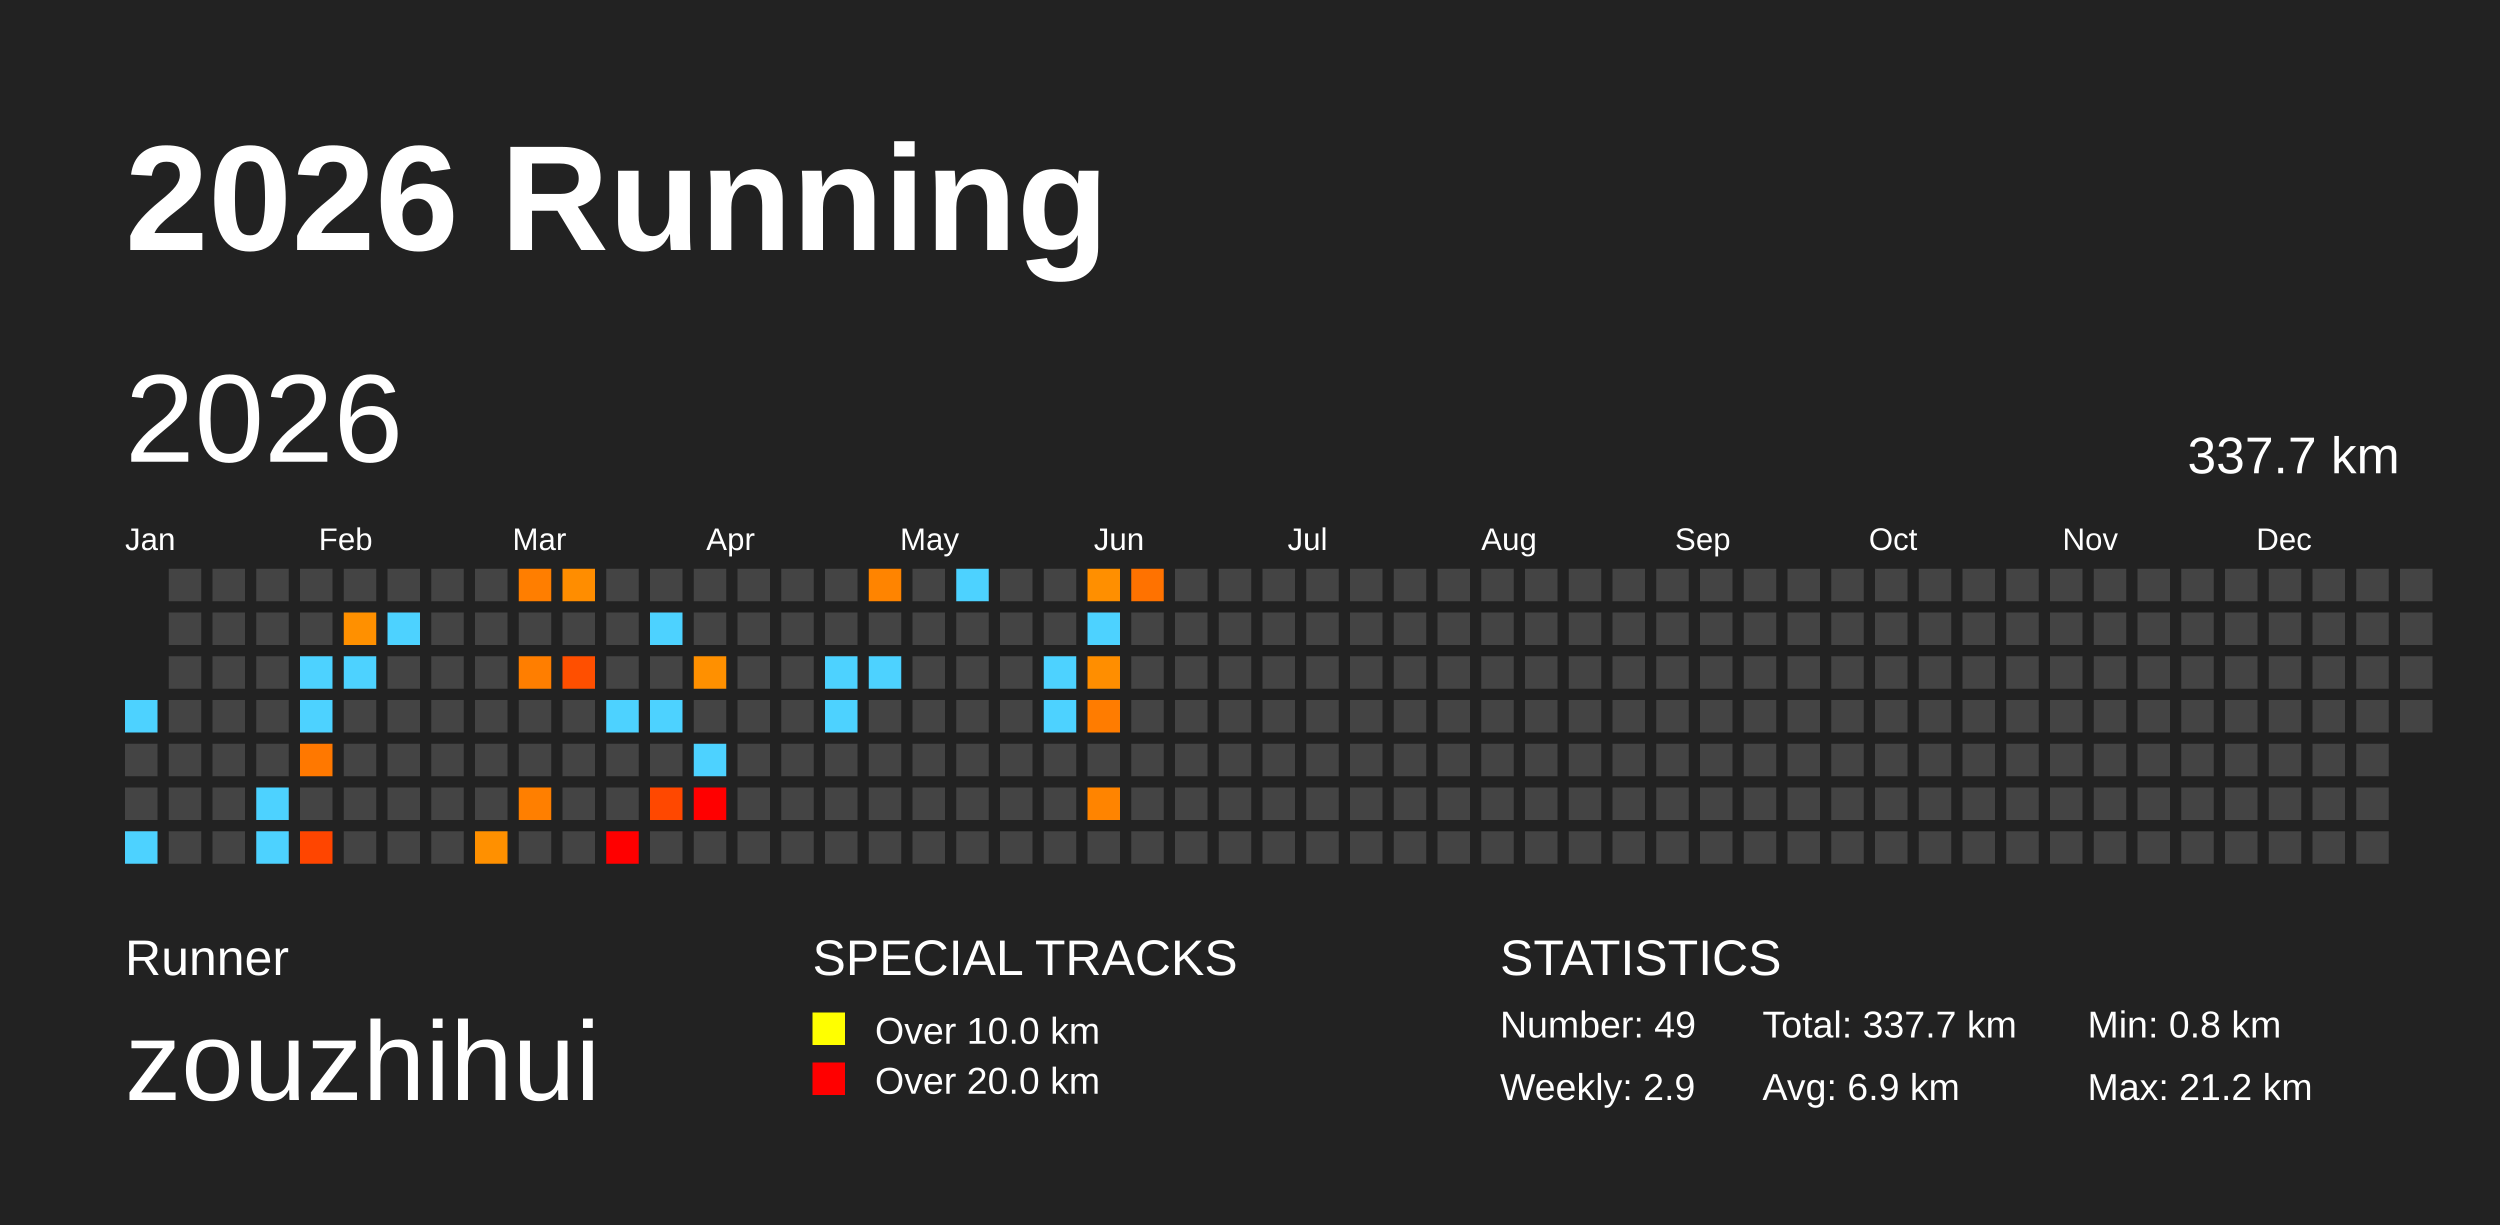
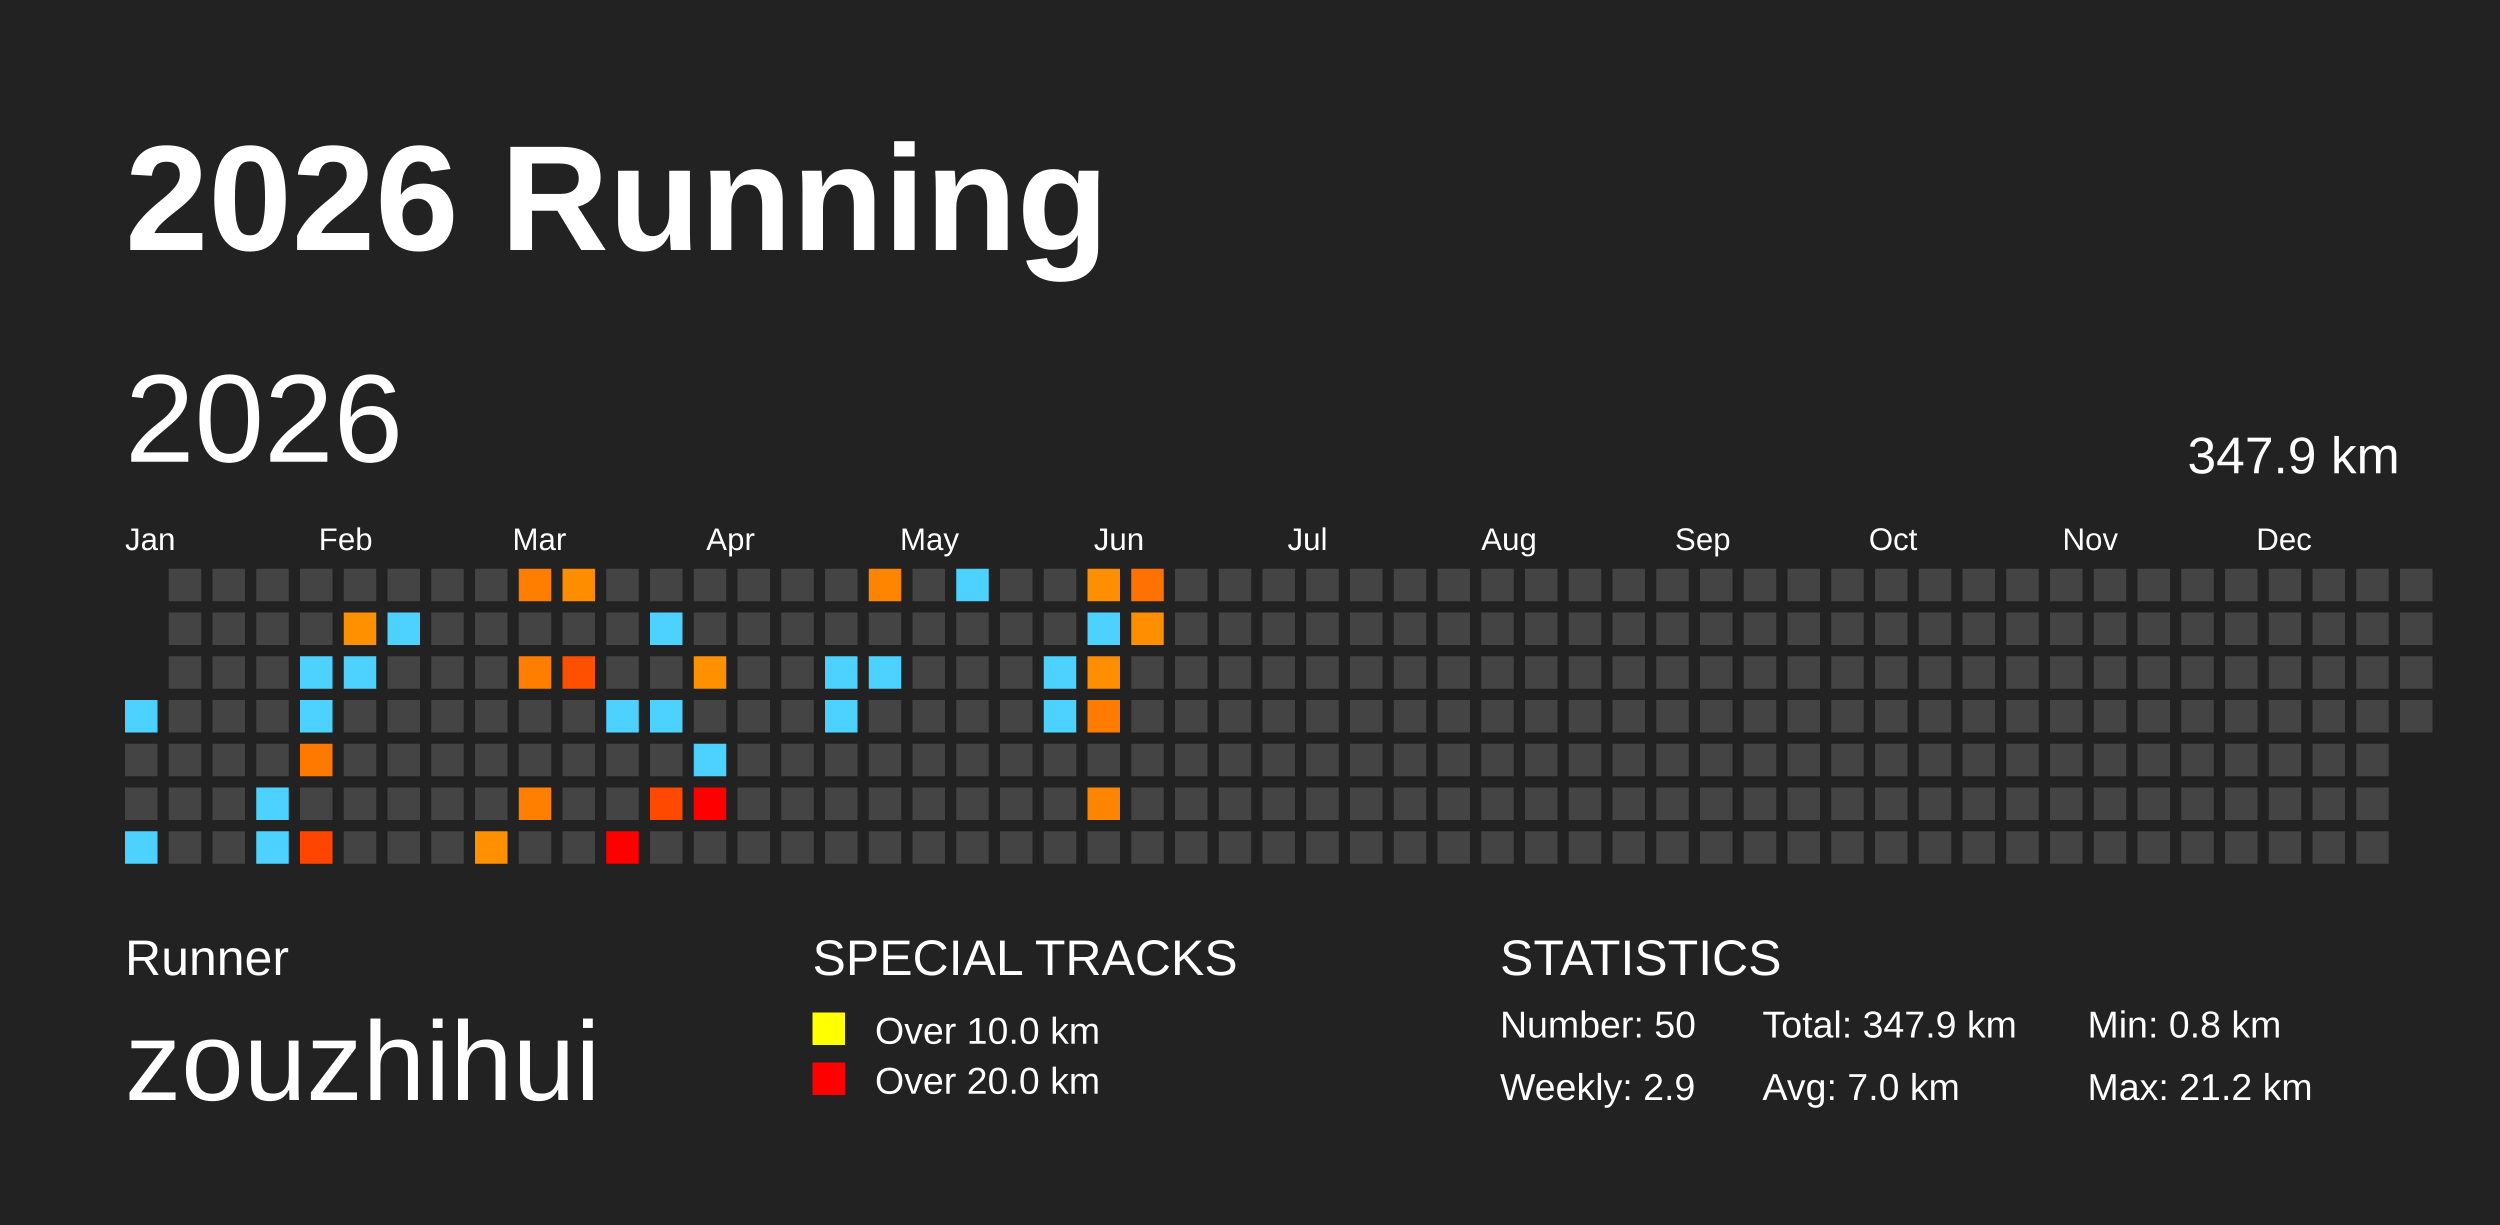
<svg xmlns="http://www.w3.org/2000/svg" baseProfile="full" height="98mm" version="1.1" viewBox="0,0,200,98" width="200mm">
  <defs />
  <rect fill="#222222" height="98" width="200" x="0" y="0" />
  <text fill="#FFFFFF" style="font-size:12px; font-family:Arial; font-weight:bold;" x="10" y="20">2026 Running</text>
  <text fill="#FFFFFF" style="font-size:4px; font-family:Arial" x="10" y="78">Runner</text>
  <text fill="#FFFFFF" style="font-size:9px; font-family:Arial" x="10" y="88">zouzhihui</text>
  <text fill="#FFFFFF" style="font-size:4px; font-family:Arial" x="65" y="78">SPECIAL TRACKS</text>
  <rect fill="yellow" height="2.6" width="2.6" x="65" y="81" />
  <text fill="#FFFFFF" style="font-size:3px; font-family:Arial" x="70" y="83.5">Over 10.0 km</text>
  <rect fill="red" height="2.6" width="2.6" x="65" y="85" />
  <text fill="#FFFFFF" style="font-size:3px; font-family:Arial" x="70" y="87.5">Over 20.0 km</text>
  <text fill="#FFFFFF" style="font-size:4px; font-family:Arial" x="120" y="78">STATISTICS</text>
-   <text fill="#FFFFFF" style="font-size:3px; font-family:Arial" x="120" y="83">Number: 49</text>
+   <text fill="#FFFFFF" style="font-size:3px; font-family:Arial" x="120" y="83">Number: 50</text>
  <text fill="#FFFFFF" style="font-size:3px; font-family:Arial" x="120" y="88">Weekly: 2.9</text>
-   <text fill="#FFFFFF" style="font-size:3px; font-family:Arial" x="141" y="83">Total: 337.7 km</text>
-   <text fill="#FFFFFF" style="font-size:3px; font-family:Arial" x="141" y="88">Avg: 6.9 km</text>
+   <text fill="#FFFFFF" style="font-size:3px; font-family:Arial" x="141" y="83">Total: 347.9 km</text>
+   <text fill="#FFFFFF" style="font-size:3px; font-family:Arial" x="141" y="88">Avg: 7.0 km</text>
  <text fill="#FFFFFF" style="font-size:3px; font-family:Arial" x="167" y="83">Min: 0.8 km</text>
  <text fill="#FFFFFF" style="font-size:3px; font-family:Arial" x="167" y="88">Max: 21.2 km</text>
  <text dominant-baseline="hanging" fill="#FFFFFF" style="font-size:10.0px; font-family:Arial;" x="10" y="30">2026</text>
-   <text dominant-baseline="hanging" fill="#FFFFFF" style="font-size:4.125px; font-family:Arial;" x="175" y="35">337.7 km</text>
+   <text dominant-baseline="hanging" fill="#FFFFFF" style="font-size:4.125px; font-family:Arial;" x="175" y="35">347.9 km</text>
  <text fill="#FFFFFF" style="font-size:2.5px; font-family:Arial" x="10.0" y="44">Jan</text>
  <text fill="#FFFFFF" style="font-size:2.5px; font-family:Arial" x="25.5" y="44">Feb</text>
  <text fill="#FFFFFF" style="font-size:2.5px; font-family:Arial" x="41.0" y="44">Mar</text>
  <text fill="#FFFFFF" style="font-size:2.5px; font-family:Arial" x="56.5" y="44">Apr</text>
  <text fill="#FFFFFF" style="font-size:2.5px; font-family:Arial" x="72.0" y="44">May</text>
  <text fill="#FFFFFF" style="font-size:2.5px; font-family:Arial" x="87.5" y="44">Jun</text>
  <text fill="#FFFFFF" style="font-size:2.5px; font-family:Arial" x="103.0" y="44">Jul</text>
  <text fill="#FFFFFF" style="font-size:2.5px; font-family:Arial" x="118.5" y="44">Aug</text>
  <text fill="#FFFFFF" style="font-size:2.5px; font-family:Arial" x="134.0" y="44">Sep</text>
  <text fill="#FFFFFF" style="font-size:2.5px; font-family:Arial" x="149.5" y="44">Oct</text>
  <text fill="#FFFFFF" style="font-size:2.5px; font-family:Arial" x="165.0" y="44">Nov</text>
  <text fill="#FFFFFF" style="font-size:2.5px; font-family:Arial" x="180.5" y="44">Dec</text>
  <rect fill="#4dd2ff" height="2.6" width="2.6" x="10.0" y="56.0" />
  <rect fill="#444444" height="2.6" width="2.6" x="10.0" y="59.5" />
  <rect fill="#444444" height="2.6" width="2.6" x="10.0" y="63.0" />
  <rect fill="#4dd2ff" height="2.6" width="2.6" x="10.0" y="66.5" />
  <rect fill="#444444" height="2.6" width="2.6" x="13.5" y="45.5" />
  <rect fill="#444444" height="2.6" width="2.6" x="13.5" y="49.0" />
  <rect fill="#444444" height="2.6" width="2.6" x="13.5" y="52.5" />
  <rect fill="#444444" height="2.6" width="2.6" x="13.5" y="56.0" />
  <rect fill="#444444" height="2.6" width="2.6" x="13.5" y="59.5" />
  <rect fill="#444444" height="2.6" width="2.6" x="13.5" y="63.0" />
  <rect fill="#444444" height="2.6" width="2.6" x="13.5" y="66.5" />
  <rect fill="#444444" height="2.6" width="2.6" x="17.0" y="45.5" />
  <rect fill="#444444" height="2.6" width="2.6" x="17.0" y="49.0" />
  <rect fill="#444444" height="2.6" width="2.6" x="17.0" y="52.5" />
  <rect fill="#444444" height="2.6" width="2.6" x="17.0" y="56.0" />
  <rect fill="#444444" height="2.6" width="2.6" x="17.0" y="59.5" />
  <rect fill="#444444" height="2.6" width="2.6" x="17.0" y="63.0" />
  <rect fill="#444444" height="2.6" width="2.6" x="17.0" y="66.5" />
  <rect fill="#444444" height="2.6" width="2.6" x="20.5" y="45.5" />
  <rect fill="#444444" height="2.6" width="2.6" x="20.5" y="49.0" />
  <rect fill="#444444" height="2.6" width="2.6" x="20.5" y="52.5" />
  <rect fill="#444444" height="2.6" width="2.6" x="20.5" y="56.0" />
  <rect fill="#444444" height="2.6" width="2.6" x="20.5" y="59.5" />
  <rect fill="#4dd2ff" height="2.6" width="2.6" x="20.5" y="63.0" />
  <rect fill="#4dd2ff" height="2.6" width="2.6" x="20.5" y="66.5" />
  <rect fill="#444444" height="2.6" width="2.6" x="24.0" y="45.5" />
  <rect fill="#444444" height="2.6" width="2.6" x="24.0" y="49.0" />
  <rect fill="#4dd2ff" height="2.6" width="2.6" x="24.0" y="52.5" />
  <rect fill="#4dd2ff" height="2.6" width="2.6" x="24.0" y="56.0" />
  <rect fill="#ff7800" height="2.6" width="2.6" x="24.0" y="59.5" />
  <rect fill="#444444" height="2.6" width="2.6" x="24.0" y="63.0" />
  <rect fill="#ff4500" height="2.6" width="2.6" x="24.0" y="66.5" />
  <rect fill="#444444" height="2.6" width="2.6" x="27.5" y="45.5" />
  <rect fill="#ff9000" height="2.6" width="2.6" x="27.5" y="49.0" />
  <rect fill="#4dd2ff" height="2.6" width="2.6" x="27.5" y="52.5" />
  <rect fill="#444444" height="2.6" width="2.6" x="27.5" y="56.0" />
  <rect fill="#444444" height="2.6" width="2.6" x="27.5" y="59.5" />
  <rect fill="#444444" height="2.6" width="2.6" x="27.5" y="63.0" />
  <rect fill="#444444" height="2.6" width="2.6" x="27.5" y="66.5" />
  <rect fill="#444444" height="2.6" width="2.6" x="31.0" y="45.5" />
  <rect fill="#4dd2ff" height="2.6" width="2.6" x="31.0" y="49.0" />
  <rect fill="#444444" height="2.6" width="2.6" x="31.0" y="52.5" />
  <rect fill="#444444" height="2.6" width="2.6" x="31.0" y="56.0" />
  <rect fill="#444444" height="2.6" width="2.6" x="31.0" y="59.5" />
  <rect fill="#444444" height="2.6" width="2.6" x="31.0" y="63.0" />
  <rect fill="#444444" height="2.6" width="2.6" x="31.0" y="66.5" />
  <rect fill="#444444" height="2.6" width="2.6" x="34.5" y="45.5" />
  <rect fill="#444444" height="2.6" width="2.6" x="34.5" y="49.0" />
  <rect fill="#444444" height="2.6" width="2.6" x="34.5" y="52.5" />
  <rect fill="#444444" height="2.6" width="2.6" x="34.5" y="56.0" />
  <rect fill="#444444" height="2.6" width="2.6" x="34.5" y="59.5" />
  <rect fill="#444444" height="2.6" width="2.6" x="34.5" y="63.0" />
  <rect fill="#444444" height="2.6" width="2.6" x="34.5" y="66.5" />
  <rect fill="#444444" height="2.6" width="2.6" x="38.0" y="45.5" />
  <rect fill="#444444" height="2.6" width="2.6" x="38.0" y="49.0" />
  <rect fill="#444444" height="2.6" width="2.6" x="38.0" y="52.5" />
  <rect fill="#444444" height="2.6" width="2.6" x="38.0" y="56.0" />
  <rect fill="#444444" height="2.6" width="2.6" x="38.0" y="59.5" />
  <rect fill="#444444" height="2.6" width="2.6" x="38.0" y="63.0" />
  <rect fill="#ff9000" height="2.6" width="2.6" x="38.0" y="66.5" />
  <rect fill="#ff7e00" height="2.6" width="2.6" x="41.5" y="45.5" />
  <rect fill="#444444" height="2.6" width="2.6" x="41.5" y="49.0" />
  <rect fill="#ff7e00" height="2.6" width="2.6" x="41.5" y="52.5" />
  <rect fill="#444444" height="2.6" width="2.6" x="41.5" y="56.0" />
  <rect fill="#444444" height="2.6" width="2.6" x="41.5" y="59.5" />
  <rect fill="#ff7f00" height="2.6" width="2.6" x="41.5" y="63.0" />
  <rect fill="#444444" height="2.6" width="2.6" x="41.5" y="66.5" />
  <rect fill="#ff8d00" height="2.6" width="2.6" x="45.0" y="45.5" />
  <rect fill="#444444" height="2.6" width="2.6" x="45.0" y="49.0" />
  <rect fill="#ff4f00" height="2.6" width="2.6" x="45.0" y="52.5" />
  <rect fill="#444444" height="2.6" width="2.6" x="45.0" y="56.0" />
  <rect fill="#444444" height="2.6" width="2.6" x="45.0" y="59.5" />
  <rect fill="#444444" height="2.6" width="2.6" x="45.0" y="63.0" />
  <rect fill="#444444" height="2.6" width="2.6" x="45.0" y="66.5" />
  <rect fill="#444444" height="2.6" width="2.6" x="48.5" y="45.5" />
  <rect fill="#444444" height="2.6" width="2.6" x="48.5" y="49.0" />
  <rect fill="#444444" height="2.6" width="2.6" x="48.5" y="52.5" />
  <rect fill="#4dd2ff" height="2.6" width="2.6" x="48.5" y="56.0" />
  <rect fill="#444444" height="2.6" width="2.6" x="48.5" y="59.5" />
  <rect fill="#444444" height="2.6" width="2.6" x="48.5" y="63.0" />
  <rect fill="red" height="2.6" width="2.6" x="48.5" y="66.5" />
  <rect fill="#444444" height="2.6" width="2.6" x="52.0" y="45.5" />
  <rect fill="#4dd2ff" height="2.6" width="2.6" x="52.0" y="49.0" />
  <rect fill="#444444" height="2.6" width="2.6" x="52.0" y="52.5" />
  <rect fill="#4dd2ff" height="2.6" width="2.6" x="52.0" y="56.0" />
  <rect fill="#444444" height="2.6" width="2.6" x="52.0" y="59.5" />
  <rect fill="#ff4800" height="2.6" width="2.6" x="52.0" y="63.0" />
  <rect fill="#444444" height="2.6" width="2.6" x="52.0" y="66.5" />
  <rect fill="#444444" height="2.6" width="2.6" x="55.5" y="45.5" />
  <rect fill="#444444" height="2.6" width="2.6" x="55.5" y="49.0" />
  <rect fill="#ff9000" height="2.6" width="2.6" x="55.5" y="52.5" />
  <rect fill="#444444" height="2.6" width="2.6" x="55.5" y="56.0" />
  <rect fill="#4dd2ff" height="2.6" width="2.6" x="55.5" y="59.5" />
  <rect fill="red" height="2.6" width="2.6" x="55.5" y="63.0" />
  <rect fill="#444444" height="2.6" width="2.6" x="55.5" y="66.5" />
  <rect fill="#444444" height="2.6" width="2.6" x="59.0" y="45.5" />
  <rect fill="#444444" height="2.6" width="2.6" x="59.0" y="49.0" />
  <rect fill="#444444" height="2.6" width="2.6" x="59.0" y="52.5" />
  <rect fill="#444444" height="2.6" width="2.6" x="59.0" y="56.0" />
  <rect fill="#444444" height="2.6" width="2.6" x="59.0" y="59.5" />
  <rect fill="#444444" height="2.6" width="2.6" x="59.0" y="63.0" />
  <rect fill="#444444" height="2.6" width="2.6" x="59.0" y="66.5" />
  <rect fill="#444444" height="2.6" width="2.6" x="62.5" y="45.5" />
  <rect fill="#444444" height="2.6" width="2.6" x="62.5" y="49.0" />
  <rect fill="#444444" height="2.6" width="2.6" x="62.5" y="52.5" />
  <rect fill="#444444" height="2.6" width="2.6" x="62.5" y="56.0" />
  <rect fill="#444444" height="2.6" width="2.6" x="62.5" y="59.5" />
  <rect fill="#444444" height="2.6" width="2.6" x="62.5" y="63.0" />
  <rect fill="#444444" height="2.6" width="2.6" x="62.5" y="66.5" />
  <rect fill="#444444" height="2.6" width="2.6" x="66.0" y="45.5" />
  <rect fill="#444444" height="2.6" width="2.6" x="66.0" y="49.0" />
  <rect fill="#4dd2ff" height="2.6" width="2.6" x="66.0" y="52.5" />
  <rect fill="#4dd2ff" height="2.6" width="2.6" x="66.0" y="56.0" />
  <rect fill="#444444" height="2.6" width="2.6" x="66.0" y="59.5" />
  <rect fill="#444444" height="2.6" width="2.6" x="66.0" y="63.0" />
  <rect fill="#444444" height="2.6" width="2.6" x="66.0" y="66.5" />
  <rect fill="#ff8400" height="2.6" width="2.6" x="69.5" y="45.5" />
  <rect fill="#444444" height="2.6" width="2.6" x="69.5" y="49.0" />
  <rect fill="#4dd2ff" height="2.6" width="2.6" x="69.5" y="52.5" />
  <rect fill="#444444" height="2.6" width="2.6" x="69.5" y="56.0" />
  <rect fill="#444444" height="2.6" width="2.6" x="69.5" y="59.5" />
  <rect fill="#444444" height="2.6" width="2.6" x="69.5" y="63.0" />
  <rect fill="#444444" height="2.6" width="2.6" x="69.5" y="66.5" />
  <rect fill="#444444" height="2.6" width="2.6" x="73.0" y="45.5" />
  <rect fill="#444444" height="2.6" width="2.6" x="73.0" y="49.0" />
  <rect fill="#444444" height="2.6" width="2.6" x="73.0" y="52.5" />
  <rect fill="#444444" height="2.6" width="2.6" x="73.0" y="56.0" />
  <rect fill="#444444" height="2.6" width="2.6" x="73.0" y="59.5" />
  <rect fill="#444444" height="2.6" width="2.6" x="73.0" y="63.0" />
  <rect fill="#444444" height="2.6" width="2.6" x="73.0" y="66.5" />
  <rect fill="#4dd2ff" height="2.6" width="2.6" x="76.5" y="45.5" />
  <rect fill="#444444" height="2.6" width="2.6" x="76.5" y="49.0" />
  <rect fill="#444444" height="2.6" width="2.6" x="76.5" y="52.5" />
  <rect fill="#444444" height="2.6" width="2.6" x="76.5" y="56.0" />
  <rect fill="#444444" height="2.6" width="2.6" x="76.5" y="59.5" />
  <rect fill="#444444" height="2.6" width="2.6" x="76.5" y="63.0" />
  <rect fill="#444444" height="2.6" width="2.6" x="76.5" y="66.5" />
  <rect fill="#444444" height="2.6" width="2.6" x="80.0" y="45.5" />
  <rect fill="#444444" height="2.6" width="2.6" x="80.0" y="49.0" />
  <rect fill="#444444" height="2.6" width="2.6" x="80.0" y="52.5" />
  <rect fill="#444444" height="2.6" width="2.6" x="80.0" y="56.0" />
  <rect fill="#444444" height="2.6" width="2.6" x="80.0" y="59.5" />
  <rect fill="#444444" height="2.6" width="2.6" x="80.0" y="63.0" />
  <rect fill="#444444" height="2.6" width="2.6" x="80.0" y="66.5" />
  <rect fill="#444444" height="2.6" width="2.6" x="83.5" y="45.5" />
  <rect fill="#444444" height="2.6" width="2.6" x="83.5" y="49.0" />
  <rect fill="#4dd2ff" height="2.6" width="2.6" x="83.5" y="52.5" />
  <rect fill="#4dd2ff" height="2.6" width="2.6" x="83.5" y="56.0" />
  <rect fill="#444444" height="2.6" width="2.6" x="83.5" y="59.5" />
  <rect fill="#444444" height="2.6" width="2.6" x="83.5" y="63.0" />
  <rect fill="#444444" height="2.6" width="2.6" x="83.5" y="66.5" />
  <rect fill="#ff8f00" height="2.6" width="2.6" x="87.0" y="45.5" />
  <rect fill="#4dd2ff" height="2.6" width="2.6" x="87.0" y="49.0" />
  <rect fill="#ff8e00" height="2.6" width="2.6" x="87.0" y="52.5" />
  <rect fill="#ff7c00" height="2.6" width="2.6" x="87.0" y="56.0" />
  <rect fill="#444444" height="2.6" width="2.6" x="87.0" y="59.5" />
  <rect fill="#ff8400" height="2.6" width="2.6" x="87.0" y="63.0" />
  <rect fill="#444444" height="2.6" width="2.6" x="87.0" y="66.5" />
  <rect fill="#ff7200" height="2.6" width="2.6" x="90.5" y="45.5" />
-   <rect fill="#444444" height="2.6" width="2.6" x="90.5" y="49.0" />
+   <rect fill="#ff8e00" height="2.6" width="2.6" x="90.5" y="49.0" />
  <rect fill="#444444" height="2.6" width="2.6" x="90.5" y="52.5" />
  <rect fill="#444444" height="2.6" width="2.6" x="90.5" y="56.0" />
  <rect fill="#444444" height="2.6" width="2.6" x="90.5" y="59.5" />
  <rect fill="#444444" height="2.6" width="2.6" x="90.5" y="63.0" />
  <rect fill="#444444" height="2.6" width="2.6" x="90.5" y="66.5" />
  <rect fill="#444444" height="2.6" width="2.6" x="94.0" y="45.5" />
  <rect fill="#444444" height="2.6" width="2.6" x="94.0" y="49.0" />
  <rect fill="#444444" height="2.6" width="2.6" x="94.0" y="52.5" />
  <rect fill="#444444" height="2.6" width="2.6" x="94.0" y="56.0" />
  <rect fill="#444444" height="2.6" width="2.6" x="94.0" y="59.5" />
  <rect fill="#444444" height="2.6" width="2.6" x="94.0" y="63.0" />
  <rect fill="#444444" height="2.6" width="2.6" x="94.0" y="66.5" />
  <rect fill="#444444" height="2.6" width="2.6" x="97.5" y="45.5" />
  <rect fill="#444444" height="2.6" width="2.6" x="97.5" y="49.0" />
  <rect fill="#444444" height="2.6" width="2.6" x="97.5" y="52.5" />
  <rect fill="#444444" height="2.6" width="2.6" x="97.5" y="56.0" />
  <rect fill="#444444" height="2.6" width="2.6" x="97.5" y="59.5" />
  <rect fill="#444444" height="2.6" width="2.6" x="97.5" y="63.0" />
  <rect fill="#444444" height="2.6" width="2.6" x="97.5" y="66.5" />
  <rect fill="#444444" height="2.6" width="2.6" x="101.0" y="45.5" />
  <rect fill="#444444" height="2.6" width="2.6" x="101.0" y="49.0" />
  <rect fill="#444444" height="2.6" width="2.6" x="101.0" y="52.5" />
  <rect fill="#444444" height="2.6" width="2.6" x="101.0" y="56.0" />
  <rect fill="#444444" height="2.6" width="2.6" x="101.0" y="59.5" />
  <rect fill="#444444" height="2.6" width="2.6" x="101.0" y="63.0" />
  <rect fill="#444444" height="2.6" width="2.6" x="101.0" y="66.5" />
  <rect fill="#444444" height="2.6" width="2.6" x="104.5" y="45.5" />
  <rect fill="#444444" height="2.6" width="2.6" x="104.5" y="49.0" />
  <rect fill="#444444" height="2.6" width="2.6" x="104.5" y="52.5" />
  <rect fill="#444444" height="2.6" width="2.6" x="104.5" y="56.0" />
  <rect fill="#444444" height="2.6" width="2.6" x="104.5" y="59.5" />
  <rect fill="#444444" height="2.6" width="2.6" x="104.5" y="63.0" />
  <rect fill="#444444" height="2.6" width="2.6" x="104.5" y="66.5" />
  <rect fill="#444444" height="2.6" width="2.6" x="108.0" y="45.5" />
  <rect fill="#444444" height="2.6" width="2.6" x="108.0" y="49.0" />
  <rect fill="#444444" height="2.6" width="2.6" x="108.0" y="52.5" />
  <rect fill="#444444" height="2.6" width="2.6" x="108.0" y="56.0" />
  <rect fill="#444444" height="2.6" width="2.6" x="108.0" y="59.5" />
  <rect fill="#444444" height="2.6" width="2.6" x="108.0" y="63.0" />
  <rect fill="#444444" height="2.6" width="2.6" x="108.0" y="66.5" />
  <rect fill="#444444" height="2.6" width="2.6" x="111.5" y="45.5" />
  <rect fill="#444444" height="2.6" width="2.6" x="111.5" y="49.0" />
  <rect fill="#444444" height="2.6" width="2.6" x="111.5" y="52.5" />
  <rect fill="#444444" height="2.6" width="2.6" x="111.5" y="56.0" />
  <rect fill="#444444" height="2.6" width="2.6" x="111.5" y="59.5" />
  <rect fill="#444444" height="2.6" width="2.6" x="111.5" y="63.0" />
  <rect fill="#444444" height="2.6" width="2.6" x="111.5" y="66.5" />
  <rect fill="#444444" height="2.6" width="2.6" x="115.0" y="45.5" />
  <rect fill="#444444" height="2.6" width="2.6" x="115.0" y="49.0" />
  <rect fill="#444444" height="2.6" width="2.6" x="115.0" y="52.5" />
  <rect fill="#444444" height="2.6" width="2.6" x="115.0" y="56.0" />
  <rect fill="#444444" height="2.6" width="2.6" x="115.0" y="59.5" />
  <rect fill="#444444" height="2.6" width="2.6" x="115.0" y="63.0" />
  <rect fill="#444444" height="2.6" width="2.6" x="115.0" y="66.5" />
  <rect fill="#444444" height="2.6" width="2.6" x="118.5" y="45.5" />
  <rect fill="#444444" height="2.6" width="2.6" x="118.5" y="49.0" />
  <rect fill="#444444" height="2.6" width="2.6" x="118.5" y="52.5" />
  <rect fill="#444444" height="2.6" width="2.6" x="118.5" y="56.0" />
  <rect fill="#444444" height="2.6" width="2.6" x="118.5" y="59.5" />
  <rect fill="#444444" height="2.6" width="2.6" x="118.5" y="63.0" />
  <rect fill="#444444" height="2.6" width="2.6" x="118.5" y="66.5" />
  <rect fill="#444444" height="2.6" width="2.6" x="122.0" y="45.5" />
  <rect fill="#444444" height="2.6" width="2.6" x="122.0" y="49.0" />
  <rect fill="#444444" height="2.6" width="2.6" x="122.0" y="52.5" />
  <rect fill="#444444" height="2.6" width="2.6" x="122.0" y="56.0" />
  <rect fill="#444444" height="2.6" width="2.6" x="122.0" y="59.5" />
  <rect fill="#444444" height="2.6" width="2.6" x="122.0" y="63.0" />
  <rect fill="#444444" height="2.6" width="2.6" x="122.0" y="66.5" />
  <rect fill="#444444" height="2.6" width="2.6" x="125.5" y="45.5" />
  <rect fill="#444444" height="2.6" width="2.6" x="125.5" y="49.0" />
  <rect fill="#444444" height="2.6" width="2.6" x="125.5" y="52.5" />
  <rect fill="#444444" height="2.6" width="2.6" x="125.5" y="56.0" />
  <rect fill="#444444" height="2.6" width="2.6" x="125.5" y="59.5" />
  <rect fill="#444444" height="2.6" width="2.6" x="125.5" y="63.0" />
  <rect fill="#444444" height="2.6" width="2.6" x="125.5" y="66.5" />
  <rect fill="#444444" height="2.6" width="2.6" x="129.0" y="45.5" />
  <rect fill="#444444" height="2.6" width="2.6" x="129.0" y="49.0" />
  <rect fill="#444444" height="2.6" width="2.6" x="129.0" y="52.5" />
  <rect fill="#444444" height="2.6" width="2.6" x="129.0" y="56.0" />
  <rect fill="#444444" height="2.6" width="2.6" x="129.0" y="59.5" />
  <rect fill="#444444" height="2.6" width="2.6" x="129.0" y="63.0" />
  <rect fill="#444444" height="2.6" width="2.6" x="129.0" y="66.5" />
  <rect fill="#444444" height="2.6" width="2.6" x="132.5" y="45.5" />
  <rect fill="#444444" height="2.6" width="2.6" x="132.5" y="49.0" />
  <rect fill="#444444" height="2.6" width="2.6" x="132.5" y="52.5" />
  <rect fill="#444444" height="2.6" width="2.6" x="132.5" y="56.0" />
  <rect fill="#444444" height="2.6" width="2.6" x="132.5" y="59.5" />
  <rect fill="#444444" height="2.6" width="2.6" x="132.5" y="63.0" />
  <rect fill="#444444" height="2.6" width="2.6" x="132.5" y="66.5" />
  <rect fill="#444444" height="2.6" width="2.6" x="136.0" y="45.5" />
  <rect fill="#444444" height="2.6" width="2.6" x="136.0" y="49.0" />
  <rect fill="#444444" height="2.6" width="2.6" x="136.0" y="52.5" />
  <rect fill="#444444" height="2.6" width="2.6" x="136.0" y="56.0" />
  <rect fill="#444444" height="2.6" width="2.6" x="136.0" y="59.5" />
  <rect fill="#444444" height="2.6" width="2.6" x="136.0" y="63.0" />
  <rect fill="#444444" height="2.6" width="2.6" x="136.0" y="66.5" />
  <rect fill="#444444" height="2.6" width="2.6" x="139.5" y="45.5" />
  <rect fill="#444444" height="2.6" width="2.6" x="139.5" y="49.0" />
  <rect fill="#444444" height="2.6" width="2.6" x="139.5" y="52.5" />
  <rect fill="#444444" height="2.6" width="2.6" x="139.5" y="56.0" />
  <rect fill="#444444" height="2.6" width="2.6" x="139.5" y="59.5" />
  <rect fill="#444444" height="2.6" width="2.6" x="139.5" y="63.0" />
  <rect fill="#444444" height="2.6" width="2.6" x="139.5" y="66.5" />
  <rect fill="#444444" height="2.6" width="2.6" x="143.0" y="45.5" />
  <rect fill="#444444" height="2.6" width="2.6" x="143.0" y="49.0" />
  <rect fill="#444444" height="2.6" width="2.6" x="143.0" y="52.5" />
  <rect fill="#444444" height="2.6" width="2.6" x="143.0" y="56.0" />
  <rect fill="#444444" height="2.6" width="2.6" x="143.0" y="59.5" />
  <rect fill="#444444" height="2.6" width="2.6" x="143.0" y="63.0" />
  <rect fill="#444444" height="2.6" width="2.6" x="143.0" y="66.5" />
  <rect fill="#444444" height="2.6" width="2.6" x="146.5" y="45.5" />
  <rect fill="#444444" height="2.6" width="2.6" x="146.5" y="49.0" />
  <rect fill="#444444" height="2.6" width="2.6" x="146.5" y="52.5" />
  <rect fill="#444444" height="2.6" width="2.6" x="146.5" y="56.0" />
  <rect fill="#444444" height="2.6" width="2.6" x="146.5" y="59.5" />
  <rect fill="#444444" height="2.6" width="2.6" x="146.5" y="63.0" />
  <rect fill="#444444" height="2.6" width="2.6" x="146.5" y="66.5" />
  <rect fill="#444444" height="2.6" width="2.6" x="150.0" y="45.5" />
  <rect fill="#444444" height="2.6" width="2.6" x="150.0" y="49.0" />
  <rect fill="#444444" height="2.6" width="2.6" x="150.0" y="52.5" />
  <rect fill="#444444" height="2.6" width="2.6" x="150.0" y="56.0" />
  <rect fill="#444444" height="2.6" width="2.6" x="150.0" y="59.5" />
  <rect fill="#444444" height="2.6" width="2.6" x="150.0" y="63.0" />
  <rect fill="#444444" height="2.6" width="2.6" x="150.0" y="66.5" />
  <rect fill="#444444" height="2.6" width="2.6" x="153.5" y="45.5" />
  <rect fill="#444444" height="2.6" width="2.6" x="153.5" y="49.0" />
  <rect fill="#444444" height="2.6" width="2.6" x="153.5" y="52.5" />
  <rect fill="#444444" height="2.6" width="2.6" x="153.5" y="56.0" />
  <rect fill="#444444" height="2.6" width="2.6" x="153.5" y="59.5" />
  <rect fill="#444444" height="2.6" width="2.6" x="153.5" y="63.0" />
  <rect fill="#444444" height="2.6" width="2.6" x="153.5" y="66.5" />
  <rect fill="#444444" height="2.6" width="2.6" x="157.0" y="45.5" />
  <rect fill="#444444" height="2.6" width="2.6" x="157.0" y="49.0" />
  <rect fill="#444444" height="2.6" width="2.6" x="157.0" y="52.5" />
  <rect fill="#444444" height="2.6" width="2.6" x="157.0" y="56.0" />
  <rect fill="#444444" height="2.6" width="2.6" x="157.0" y="59.5" />
  <rect fill="#444444" height="2.6" width="2.6" x="157.0" y="63.0" />
  <rect fill="#444444" height="2.6" width="2.6" x="157.0" y="66.5" />
  <rect fill="#444444" height="2.6" width="2.6" x="160.5" y="45.5" />
  <rect fill="#444444" height="2.6" width="2.6" x="160.5" y="49.0" />
  <rect fill="#444444" height="2.6" width="2.6" x="160.5" y="52.5" />
  <rect fill="#444444" height="2.6" width="2.6" x="160.5" y="56.0" />
  <rect fill="#444444" height="2.6" width="2.6" x="160.5" y="59.5" />
  <rect fill="#444444" height="2.6" width="2.6" x="160.5" y="63.0" />
  <rect fill="#444444" height="2.6" width="2.6" x="160.5" y="66.5" />
  <rect fill="#444444" height="2.6" width="2.6" x="164.0" y="45.5" />
  <rect fill="#444444" height="2.6" width="2.6" x="164.0" y="49.0" />
  <rect fill="#444444" height="2.6" width="2.6" x="164.0" y="52.5" />
  <rect fill="#444444" height="2.6" width="2.6" x="164.0" y="56.0" />
  <rect fill="#444444" height="2.6" width="2.6" x="164.0" y="59.5" />
  <rect fill="#444444" height="2.6" width="2.6" x="164.0" y="63.0" />
  <rect fill="#444444" height="2.6" width="2.6" x="164.0" y="66.5" />
  <rect fill="#444444" height="2.6" width="2.6" x="167.5" y="45.5" />
  <rect fill="#444444" height="2.6" width="2.6" x="167.5" y="49.0" />
  <rect fill="#444444" height="2.6" width="2.6" x="167.5" y="52.5" />
  <rect fill="#444444" height="2.6" width="2.6" x="167.5" y="56.0" />
  <rect fill="#444444" height="2.6" width="2.6" x="167.5" y="59.5" />
  <rect fill="#444444" height="2.6" width="2.6" x="167.5" y="63.0" />
  <rect fill="#444444" height="2.6" width="2.6" x="167.5" y="66.5" />
  <rect fill="#444444" height="2.6" width="2.6" x="171.0" y="45.5" />
  <rect fill="#444444" height="2.6" width="2.6" x="171.0" y="49.0" />
  <rect fill="#444444" height="2.6" width="2.6" x="171.0" y="52.5" />
  <rect fill="#444444" height="2.6" width="2.6" x="171.0" y="56.0" />
  <rect fill="#444444" height="2.6" width="2.6" x="171.0" y="59.5" />
  <rect fill="#444444" height="2.6" width="2.6" x="171.0" y="63.0" />
  <rect fill="#444444" height="2.6" width="2.6" x="171.0" y="66.5" />
  <rect fill="#444444" height="2.6" width="2.6" x="174.5" y="45.5" />
  <rect fill="#444444" height="2.6" width="2.6" x="174.5" y="49.0" />
  <rect fill="#444444" height="2.6" width="2.6" x="174.5" y="52.5" />
  <rect fill="#444444" height="2.6" width="2.6" x="174.5" y="56.0" />
  <rect fill="#444444" height="2.6" width="2.6" x="174.5" y="59.5" />
  <rect fill="#444444" height="2.6" width="2.6" x="174.5" y="63.0" />
  <rect fill="#444444" height="2.6" width="2.6" x="174.5" y="66.5" />
  <rect fill="#444444" height="2.6" width="2.6" x="178.0" y="45.5" />
  <rect fill="#444444" height="2.6" width="2.6" x="178.0" y="49.0" />
  <rect fill="#444444" height="2.6" width="2.6" x="178.0" y="52.5" />
  <rect fill="#444444" height="2.6" width="2.6" x="178.0" y="56.0" />
  <rect fill="#444444" height="2.6" width="2.6" x="178.0" y="59.5" />
  <rect fill="#444444" height="2.6" width="2.6" x="178.0" y="63.0" />
  <rect fill="#444444" height="2.6" width="2.6" x="178.0" y="66.5" />
  <rect fill="#444444" height="2.6" width="2.6" x="181.5" y="45.5" />
  <rect fill="#444444" height="2.6" width="2.6" x="181.5" y="49.0" />
  <rect fill="#444444" height="2.6" width="2.6" x="181.5" y="52.5" />
  <rect fill="#444444" height="2.6" width="2.6" x="181.5" y="56.0" />
  <rect fill="#444444" height="2.6" width="2.6" x="181.5" y="59.5" />
  <rect fill="#444444" height="2.6" width="2.6" x="181.5" y="63.0" />
  <rect fill="#444444" height="2.6" width="2.6" x="181.5" y="66.5" />
  <rect fill="#444444" height="2.6" width="2.6" x="185.0" y="45.5" />
  <rect fill="#444444" height="2.6" width="2.6" x="185.0" y="49.0" />
  <rect fill="#444444" height="2.6" width="2.6" x="185.0" y="52.5" />
  <rect fill="#444444" height="2.6" width="2.6" x="185.0" y="56.0" />
  <rect fill="#444444" height="2.6" width="2.6" x="185.0" y="59.5" />
  <rect fill="#444444" height="2.6" width="2.6" x="185.0" y="63.0" />
  <rect fill="#444444" height="2.6" width="2.6" x="185.0" y="66.5" />
  <rect fill="#444444" height="2.6" width="2.6" x="188.5" y="45.5" />
  <rect fill="#444444" height="2.6" width="2.6" x="188.5" y="49.0" />
  <rect fill="#444444" height="2.6" width="2.6" x="188.5" y="52.5" />
  <rect fill="#444444" height="2.6" width="2.6" x="188.5" y="56.0" />
  <rect fill="#444444" height="2.6" width="2.6" x="188.5" y="59.5" />
  <rect fill="#444444" height="2.6" width="2.6" x="188.5" y="63.0" />
  <rect fill="#444444" height="2.6" width="2.6" x="188.5" y="66.5" />
  <rect fill="#444444" height="2.6" width="2.6" x="192.0" y="45.5" />
  <rect fill="#444444" height="2.6" width="2.6" x="192.0" y="49.0" />
  <rect fill="#444444" height="2.6" width="2.6" x="192.0" y="52.5" />
  <rect fill="#444444" height="2.6" width="2.6" x="192.0" y="56.0" />
</svg>
